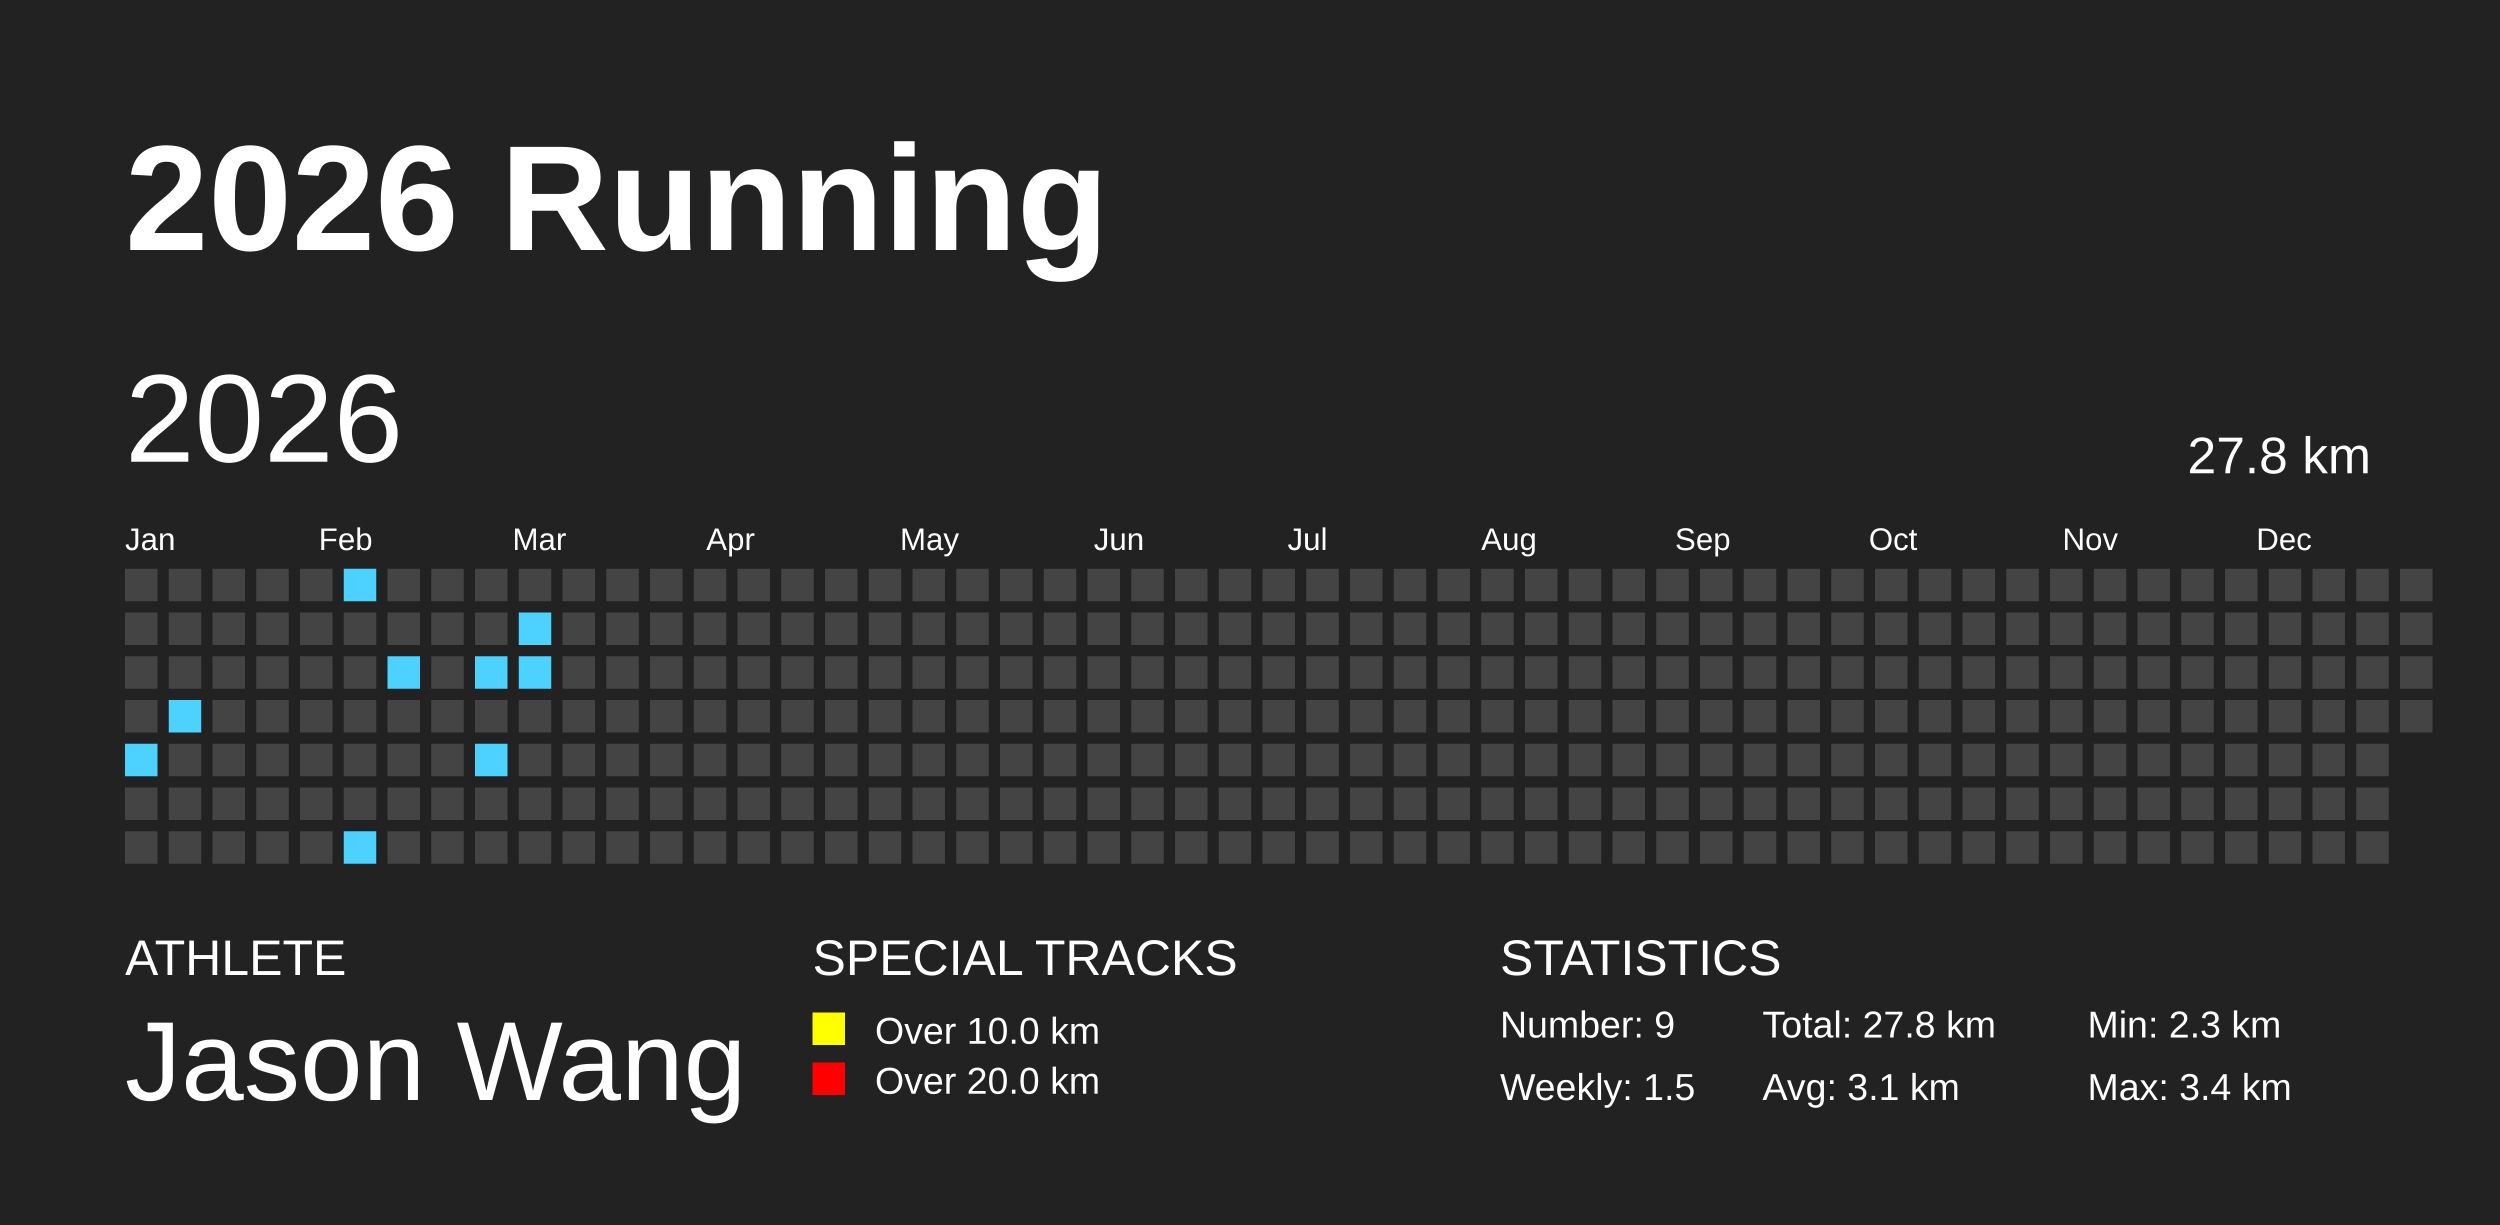
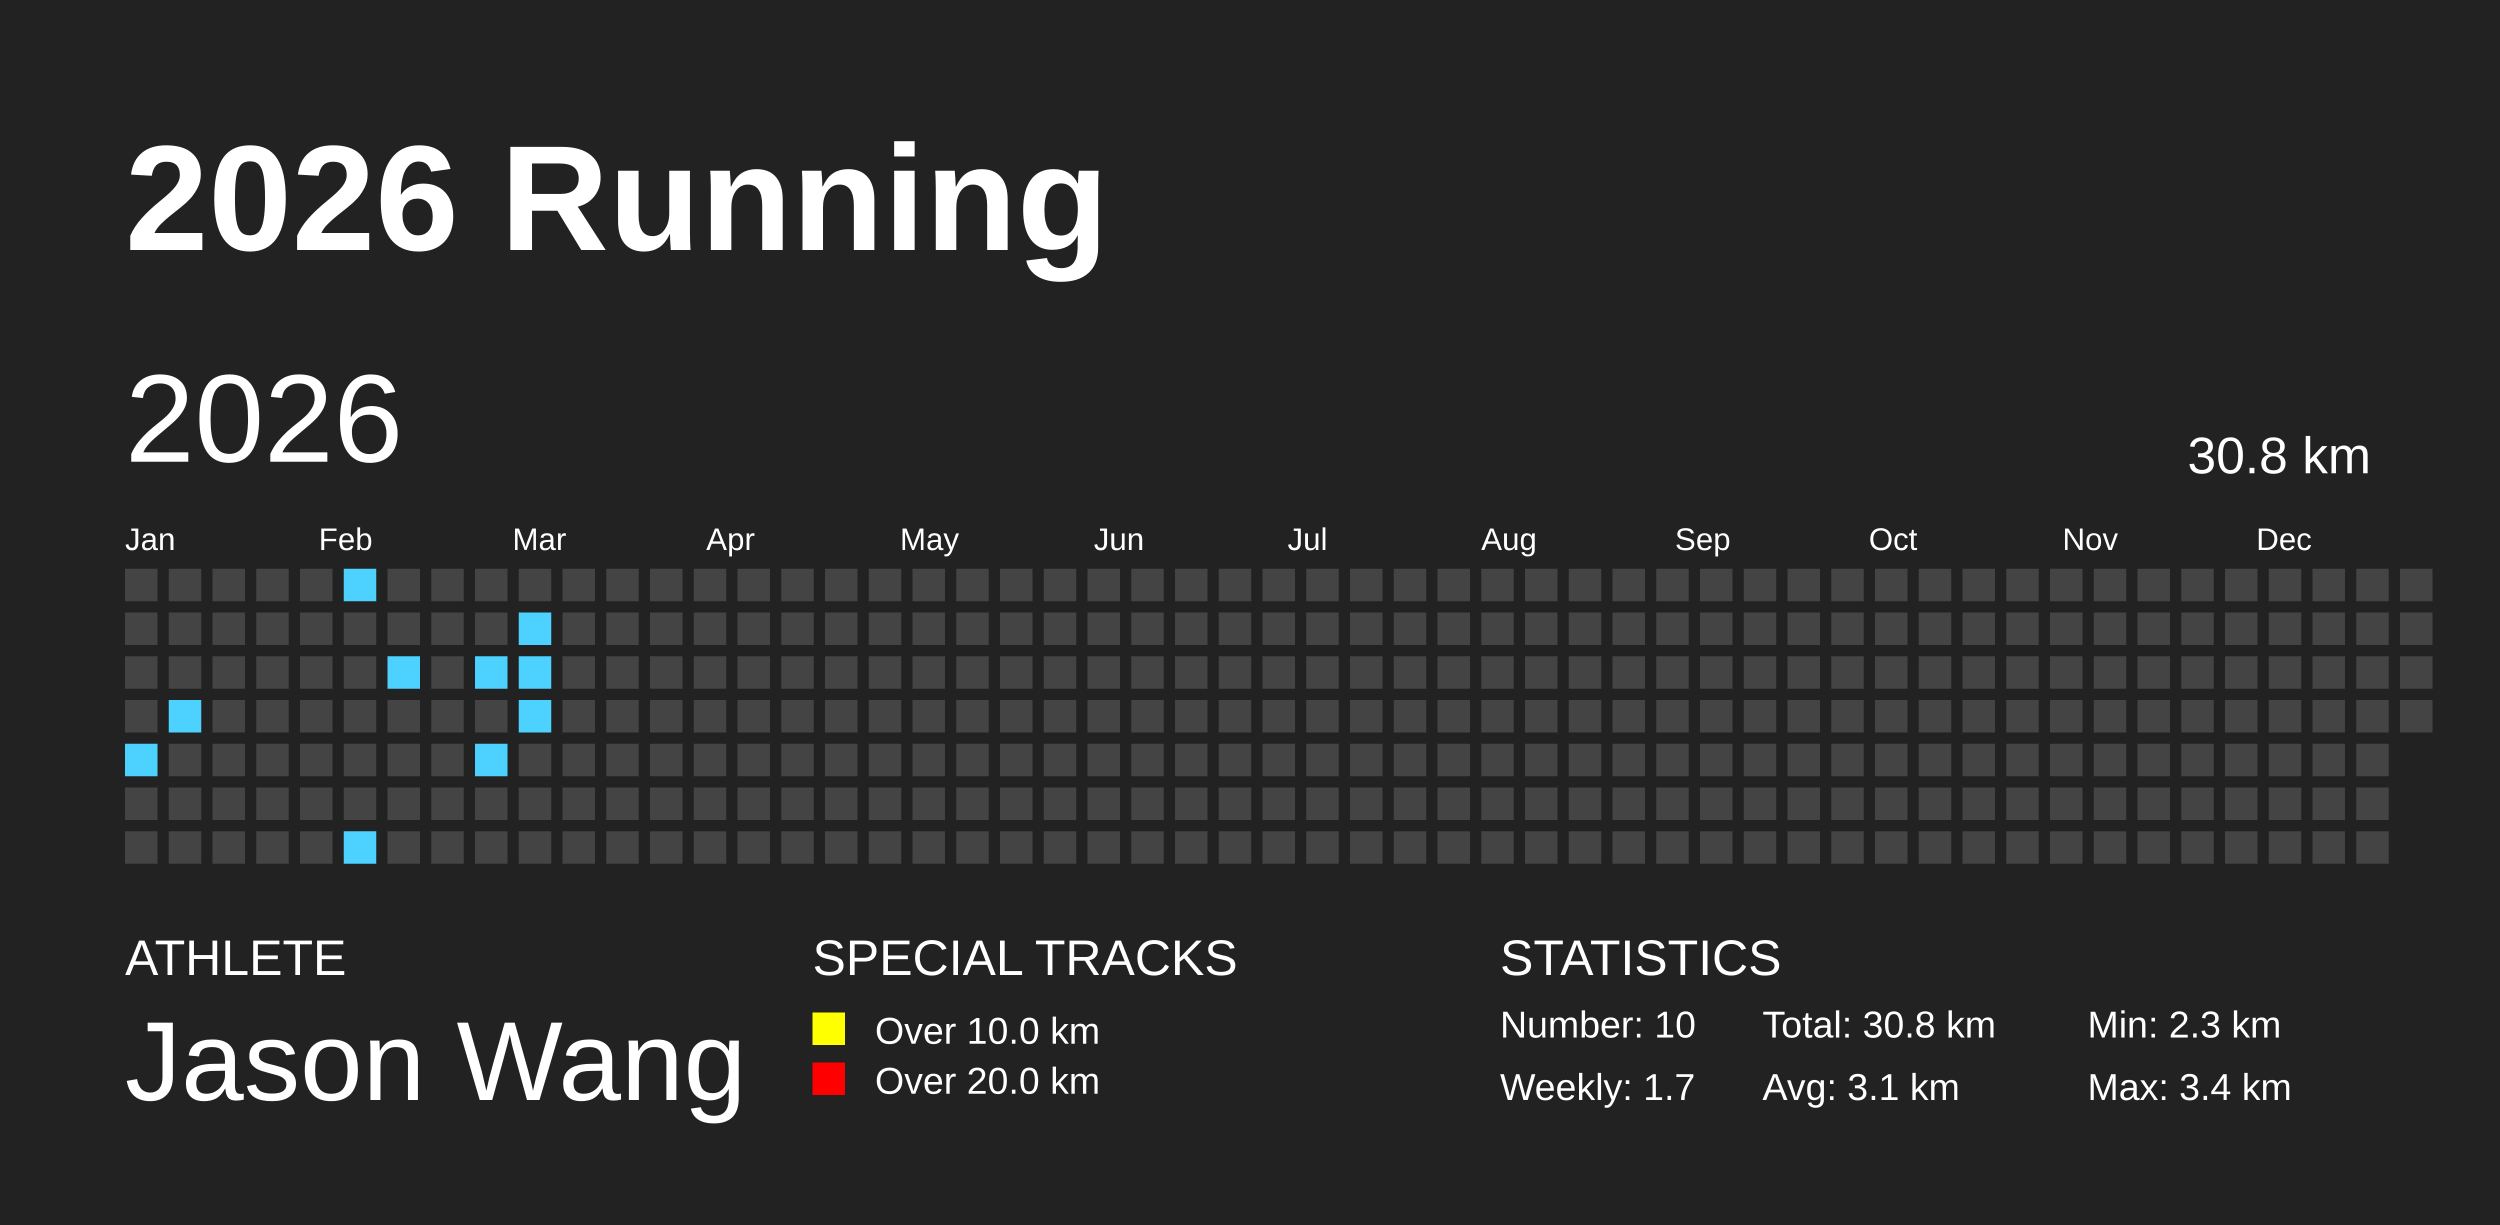
<svg xmlns="http://www.w3.org/2000/svg" baseProfile="full" height="98mm" version="1.1" viewBox="0,0,200,98" width="200mm">
  <defs />
  <rect fill="#222222" height="98" width="200" x="0" y="0" />
  <text fill="#FFFFFF" style="font-size:12px; font-family:Arial; font-weight:bold;" x="10" y="20">2026 Running</text>
  <text fill="#FFFFFF" style="font-size:4px; font-family:Arial" x="10" y="78">ATHLETE</text>
  <text fill="#FFFFFF" style="font-size:9px; font-family:Arial" x="10" y="88">Jason Wang</text>
  <text fill="#FFFFFF" style="font-size:4px; font-family:Arial" x="65" y="78">SPECIAL TRACKS</text>
  <rect fill="yellow" height="2.6" width="2.6" x="65" y="81" />
  <text fill="#FFFFFF" style="font-size:3px; font-family:Arial" x="70" y="83.5">Over 10.0 km</text>
  <rect fill="red" height="2.6" width="2.6" x="65" y="85" />
  <text fill="#FFFFFF" style="font-size:3px; font-family:Arial" x="70" y="87.5">Over 20.0 km</text>
  <text fill="#FFFFFF" style="font-size:4px; font-family:Arial" x="120" y="78">STATISTICS</text>
-   <text fill="#FFFFFF" style="font-size:3px; font-family:Arial" x="120" y="83">Number: 9</text>
-   <text fill="#FFFFFF" style="font-size:3px; font-family:Arial" x="120" y="88">Weekly: 1.5</text>
-   <text fill="#FFFFFF" style="font-size:3px; font-family:Arial" x="141" y="83">Total: 27.8 km</text>
+   <text fill="#FFFFFF" style="font-size:3px; font-family:Arial" x="120" y="83">Number: 10</text>
+   <text fill="#FFFFFF" style="font-size:3px; font-family:Arial" x="120" y="88">Weekly: 1.7</text>
+   <text fill="#FFFFFF" style="font-size:3px; font-family:Arial" x="141" y="83">Total: 30.8 km</text>
  <text fill="#FFFFFF" style="font-size:3px; font-family:Arial" x="141" y="88">Avg: 3.1 km</text>
  <text fill="#FFFFFF" style="font-size:3px; font-family:Arial" x="167" y="83">Min: 2.3 km</text>
  <text fill="#FFFFFF" style="font-size:3px; font-family:Arial" x="167" y="88">Max: 3.4 km</text>
  <text dominant-baseline="hanging" fill="#FFFFFF" style="font-size:10.0px; font-family:Arial;" x="10" y="30">2026</text>
-   <text dominant-baseline="hanging" fill="#FFFFFF" style="font-size:4.125px; font-family:Arial;" x="175" y="35">27.8 km</text>
+   <text dominant-baseline="hanging" fill="#FFFFFF" style="font-size:4.125px; font-family:Arial;" x="175" y="35">30.8 km</text>
  <text fill="#FFFFFF" style="font-size:2.5px; font-family:Arial" x="10.0" y="44">Jan</text>
  <text fill="#FFFFFF" style="font-size:2.5px; font-family:Arial" x="25.5" y="44">Feb</text>
  <text fill="#FFFFFF" style="font-size:2.5px; font-family:Arial" x="41.0" y="44">Mar</text>
  <text fill="#FFFFFF" style="font-size:2.5px; font-family:Arial" x="56.5" y="44">Apr</text>
  <text fill="#FFFFFF" style="font-size:2.5px; font-family:Arial" x="72.0" y="44">May</text>
  <text fill="#FFFFFF" style="font-size:2.5px; font-family:Arial" x="87.5" y="44">Jun</text>
  <text fill="#FFFFFF" style="font-size:2.5px; font-family:Arial" x="103.0" y="44">Jul</text>
  <text fill="#FFFFFF" style="font-size:2.5px; font-family:Arial" x="118.5" y="44">Aug</text>
  <text fill="#FFFFFF" style="font-size:2.5px; font-family:Arial" x="134.0" y="44">Sep</text>
  <text fill="#FFFFFF" style="font-size:2.5px; font-family:Arial" x="149.5" y="44">Oct</text>
  <text fill="#FFFFFF" style="font-size:2.5px; font-family:Arial" x="165.0" y="44">Nov</text>
  <text fill="#FFFFFF" style="font-size:2.5px; font-family:Arial" x="180.5" y="44">Dec</text>
  <rect fill="#444444" height="2.6" width="2.6" x="10.0" y="45.5" />
  <rect fill="#444444" height="2.6" width="2.6" x="10.0" y="49.0" />
  <rect fill="#444444" height="2.6" width="2.6" x="10.0" y="52.5" />
  <rect fill="#444444" height="2.6" width="2.6" x="10.0" y="56.0" />
  <rect fill="#4DD2FF" height="2.6" width="2.6" x="10.0" y="59.5" />
  <rect fill="#444444" height="2.6" width="2.6" x="10.0" y="63.0" />
  <rect fill="#444444" height="2.6" width="2.6" x="10.0" y="66.5" />
  <rect fill="#444444" height="2.6" width="2.6" x="13.5" y="45.5" />
  <rect fill="#444444" height="2.6" width="2.6" x="13.5" y="49.0" />
  <rect fill="#444444" height="2.6" width="2.6" x="13.5" y="52.5" />
  <rect fill="#4DD2FF" height="2.6" width="2.6" x="13.5" y="56.0" />
  <rect fill="#444444" height="2.6" width="2.6" x="13.5" y="59.5" />
  <rect fill="#444444" height="2.6" width="2.6" x="13.5" y="63.0" />
  <rect fill="#444444" height="2.6" width="2.6" x="13.5" y="66.5" />
  <rect fill="#444444" height="2.6" width="2.6" x="17.0" y="45.5" />
  <rect fill="#444444" height="2.6" width="2.6" x="17.0" y="49.0" />
  <rect fill="#444444" height="2.6" width="2.6" x="17.0" y="52.5" />
  <rect fill="#444444" height="2.6" width="2.6" x="17.0" y="56.0" />
  <rect fill="#444444" height="2.6" width="2.6" x="17.0" y="59.5" />
  <rect fill="#444444" height="2.6" width="2.6" x="17.0" y="63.0" />
  <rect fill="#444444" height="2.6" width="2.6" x="17.0" y="66.5" />
  <rect fill="#444444" height="2.6" width="2.6" x="20.5" y="45.5" />
  <rect fill="#444444" height="2.6" width="2.6" x="20.5" y="49.0" />
  <rect fill="#444444" height="2.6" width="2.6" x="20.5" y="52.5" />
  <rect fill="#444444" height="2.6" width="2.6" x="20.5" y="56.0" />
  <rect fill="#444444" height="2.6" width="2.6" x="20.5" y="59.5" />
  <rect fill="#444444" height="2.6" width="2.6" x="20.5" y="63.0" />
  <rect fill="#444444" height="2.6" width="2.6" x="20.5" y="66.5" />
  <rect fill="#444444" height="2.6" width="2.6" x="24.0" y="45.5" />
  <rect fill="#444444" height="2.6" width="2.6" x="24.0" y="49.0" />
  <rect fill="#444444" height="2.6" width="2.6" x="24.0" y="52.5" />
  <rect fill="#444444" height="2.6" width="2.6" x="24.0" y="56.0" />
  <rect fill="#444444" height="2.6" width="2.6" x="24.0" y="59.5" />
  <rect fill="#444444" height="2.6" width="2.6" x="24.0" y="63.0" />
  <rect fill="#444444" height="2.6" width="2.6" x="24.0" y="66.5" />
  <rect fill="#4DD2FF" height="2.6" width="2.6" x="27.5" y="45.5" />
  <rect fill="#444444" height="2.6" width="2.6" x="27.5" y="49.0" />
  <rect fill="#444444" height="2.6" width="2.6" x="27.5" y="52.5" />
  <rect fill="#444444" height="2.6" width="2.6" x="27.5" y="56.0" />
  <rect fill="#444444" height="2.6" width="2.6" x="27.5" y="59.5" />
  <rect fill="#444444" height="2.6" width="2.6" x="27.5" y="63.0" />
  <rect fill="#4DD2FF" height="2.6" width="2.6" x="27.5" y="66.5" />
  <rect fill="#444444" height="2.6" width="2.6" x="31.0" y="45.5" />
  <rect fill="#444444" height="2.6" width="2.6" x="31.0" y="49.0" />
  <rect fill="#4DD2FF" height="2.6" width="2.6" x="31.0" y="52.5" />
  <rect fill="#444444" height="2.6" width="2.6" x="31.0" y="56.0" />
  <rect fill="#444444" height="2.6" width="2.6" x="31.0" y="59.5" />
  <rect fill="#444444" height="2.6" width="2.6" x="31.0" y="63.0" />
  <rect fill="#444444" height="2.6" width="2.6" x="31.0" y="66.5" />
  <rect fill="#444444" height="2.6" width="2.6" x="34.5" y="45.5" />
  <rect fill="#444444" height="2.6" width="2.6" x="34.5" y="49.0" />
  <rect fill="#444444" height="2.6" width="2.6" x="34.5" y="52.5" />
  <rect fill="#444444" height="2.6" width="2.6" x="34.5" y="56.0" />
  <rect fill="#444444" height="2.6" width="2.6" x="34.5" y="59.5" />
  <rect fill="#444444" height="2.6" width="2.6" x="34.5" y="63.0" />
  <rect fill="#444444" height="2.6" width="2.6" x="34.5" y="66.5" />
  <rect fill="#444444" height="2.6" width="2.6" x="38.0" y="45.5" />
  <rect fill="#444444" height="2.6" width="2.6" x="38.0" y="49.0" />
  <rect fill="#4DD2FF" height="2.6" width="2.6" x="38.0" y="52.5" />
  <rect fill="#444444" height="2.6" width="2.6" x="38.0" y="56.0" />
  <rect fill="#4DD2FF" height="2.6" width="2.6" x="38.0" y="59.5" />
  <rect fill="#444444" height="2.6" width="2.6" x="38.0" y="63.0" />
  <rect fill="#444444" height="2.6" width="2.6" x="38.0" y="66.5" />
  <rect fill="#444444" height="2.6" width="2.6" x="41.5" y="45.5" />
  <rect fill="#4DD2FF" height="2.6" width="2.6" x="41.5" y="49.0" />
  <rect fill="#4DD2FF" height="2.6" width="2.6" x="41.5" y="52.5" />
-   <rect fill="#444444" height="2.6" width="2.6" x="41.5" y="56.0" />
+   <rect fill="#4DD2FF" height="2.6" width="2.6" x="41.5" y="56.0" />
  <rect fill="#444444" height="2.6" width="2.6" x="41.5" y="59.5" />
  <rect fill="#444444" height="2.6" width="2.6" x="41.5" y="63.0" />
  <rect fill="#444444" height="2.6" width="2.6" x="41.5" y="66.5" />
  <rect fill="#444444" height="2.6" width="2.6" x="45.0" y="45.5" />
  <rect fill="#444444" height="2.6" width="2.6" x="45.0" y="49.0" />
  <rect fill="#444444" height="2.6" width="2.6" x="45.0" y="52.5" />
  <rect fill="#444444" height="2.6" width="2.6" x="45.0" y="56.0" />
  <rect fill="#444444" height="2.6" width="2.6" x="45.0" y="59.5" />
  <rect fill="#444444" height="2.6" width="2.6" x="45.0" y="63.0" />
  <rect fill="#444444" height="2.6" width="2.6" x="45.0" y="66.5" />
  <rect fill="#444444" height="2.6" width="2.6" x="48.5" y="45.5" />
  <rect fill="#444444" height="2.6" width="2.6" x="48.5" y="49.0" />
  <rect fill="#444444" height="2.6" width="2.6" x="48.5" y="52.5" />
  <rect fill="#444444" height="2.6" width="2.6" x="48.5" y="56.0" />
  <rect fill="#444444" height="2.6" width="2.6" x="48.5" y="59.5" />
  <rect fill="#444444" height="2.6" width="2.6" x="48.5" y="63.0" />
  <rect fill="#444444" height="2.6" width="2.6" x="48.5" y="66.5" />
  <rect fill="#444444" height="2.6" width="2.6" x="52.0" y="45.5" />
  <rect fill="#444444" height="2.6" width="2.6" x="52.0" y="49.0" />
  <rect fill="#444444" height="2.6" width="2.6" x="52.0" y="52.5" />
  <rect fill="#444444" height="2.6" width="2.6" x="52.0" y="56.0" />
  <rect fill="#444444" height="2.6" width="2.6" x="52.0" y="59.5" />
  <rect fill="#444444" height="2.6" width="2.6" x="52.0" y="63.0" />
  <rect fill="#444444" height="2.6" width="2.6" x="52.0" y="66.5" />
  <rect fill="#444444" height="2.6" width="2.6" x="55.5" y="45.5" />
  <rect fill="#444444" height="2.6" width="2.6" x="55.5" y="49.0" />
  <rect fill="#444444" height="2.6" width="2.6" x="55.5" y="52.5" />
  <rect fill="#444444" height="2.6" width="2.6" x="55.5" y="56.0" />
  <rect fill="#444444" height="2.6" width="2.6" x="55.5" y="59.5" />
  <rect fill="#444444" height="2.6" width="2.6" x="55.5" y="63.0" />
  <rect fill="#444444" height="2.6" width="2.6" x="55.5" y="66.5" />
  <rect fill="#444444" height="2.6" width="2.6" x="59.0" y="45.5" />
  <rect fill="#444444" height="2.6" width="2.6" x="59.0" y="49.0" />
  <rect fill="#444444" height="2.6" width="2.6" x="59.0" y="52.5" />
  <rect fill="#444444" height="2.6" width="2.6" x="59.0" y="56.0" />
  <rect fill="#444444" height="2.6" width="2.6" x="59.0" y="59.5" />
  <rect fill="#444444" height="2.6" width="2.6" x="59.0" y="63.0" />
  <rect fill="#444444" height="2.6" width="2.6" x="59.0" y="66.5" />
  <rect fill="#444444" height="2.6" width="2.6" x="62.5" y="45.5" />
  <rect fill="#444444" height="2.6" width="2.6" x="62.5" y="49.0" />
  <rect fill="#444444" height="2.6" width="2.6" x="62.5" y="52.5" />
  <rect fill="#444444" height="2.6" width="2.6" x="62.5" y="56.0" />
  <rect fill="#444444" height="2.6" width="2.6" x="62.5" y="59.5" />
  <rect fill="#444444" height="2.6" width="2.6" x="62.5" y="63.0" />
  <rect fill="#444444" height="2.6" width="2.6" x="62.5" y="66.5" />
  <rect fill="#444444" height="2.6" width="2.6" x="66.0" y="45.5" />
  <rect fill="#444444" height="2.6" width="2.6" x="66.0" y="49.0" />
  <rect fill="#444444" height="2.6" width="2.6" x="66.0" y="52.5" />
  <rect fill="#444444" height="2.6" width="2.6" x="66.0" y="56.0" />
  <rect fill="#444444" height="2.6" width="2.6" x="66.0" y="59.5" />
  <rect fill="#444444" height="2.6" width="2.6" x="66.0" y="63.0" />
  <rect fill="#444444" height="2.6" width="2.6" x="66.0" y="66.5" />
  <rect fill="#444444" height="2.6" width="2.6" x="69.5" y="45.5" />
  <rect fill="#444444" height="2.6" width="2.6" x="69.5" y="49.0" />
  <rect fill="#444444" height="2.6" width="2.6" x="69.5" y="52.5" />
  <rect fill="#444444" height="2.6" width="2.6" x="69.5" y="56.0" />
  <rect fill="#444444" height="2.6" width="2.6" x="69.5" y="59.5" />
  <rect fill="#444444" height="2.6" width="2.6" x="69.5" y="63.0" />
  <rect fill="#444444" height="2.6" width="2.6" x="69.5" y="66.5" />
  <rect fill="#444444" height="2.6" width="2.6" x="73.0" y="45.5" />
  <rect fill="#444444" height="2.6" width="2.6" x="73.0" y="49.0" />
  <rect fill="#444444" height="2.6" width="2.6" x="73.0" y="52.5" />
  <rect fill="#444444" height="2.6" width="2.6" x="73.0" y="56.0" />
  <rect fill="#444444" height="2.6" width="2.6" x="73.0" y="59.5" />
  <rect fill="#444444" height="2.6" width="2.6" x="73.0" y="63.0" />
  <rect fill="#444444" height="2.6" width="2.6" x="73.0" y="66.5" />
  <rect fill="#444444" height="2.6" width="2.6" x="76.5" y="45.5" />
  <rect fill="#444444" height="2.6" width="2.6" x="76.5" y="49.0" />
  <rect fill="#444444" height="2.6" width="2.6" x="76.5" y="52.5" />
  <rect fill="#444444" height="2.6" width="2.6" x="76.5" y="56.0" />
  <rect fill="#444444" height="2.6" width="2.6" x="76.5" y="59.5" />
  <rect fill="#444444" height="2.6" width="2.6" x="76.5" y="63.0" />
  <rect fill="#444444" height="2.6" width="2.6" x="76.5" y="66.5" />
  <rect fill="#444444" height="2.6" width="2.6" x="80.0" y="45.5" />
  <rect fill="#444444" height="2.6" width="2.6" x="80.0" y="49.0" />
  <rect fill="#444444" height="2.6" width="2.6" x="80.0" y="52.5" />
  <rect fill="#444444" height="2.6" width="2.6" x="80.0" y="56.0" />
  <rect fill="#444444" height="2.6" width="2.6" x="80.0" y="59.5" />
  <rect fill="#444444" height="2.6" width="2.6" x="80.0" y="63.0" />
  <rect fill="#444444" height="2.6" width="2.6" x="80.0" y="66.5" />
  <rect fill="#444444" height="2.6" width="2.6" x="83.5" y="45.5" />
  <rect fill="#444444" height="2.6" width="2.6" x="83.5" y="49.0" />
  <rect fill="#444444" height="2.6" width="2.6" x="83.5" y="52.5" />
  <rect fill="#444444" height="2.6" width="2.6" x="83.5" y="56.0" />
  <rect fill="#444444" height="2.6" width="2.6" x="83.5" y="59.5" />
  <rect fill="#444444" height="2.6" width="2.6" x="83.5" y="63.0" />
  <rect fill="#444444" height="2.6" width="2.6" x="83.5" y="66.5" />
  <rect fill="#444444" height="2.6" width="2.6" x="87.0" y="45.5" />
  <rect fill="#444444" height="2.6" width="2.6" x="87.0" y="49.0" />
  <rect fill="#444444" height="2.6" width="2.6" x="87.0" y="52.5" />
  <rect fill="#444444" height="2.6" width="2.6" x="87.0" y="56.0" />
  <rect fill="#444444" height="2.6" width="2.6" x="87.0" y="59.5" />
  <rect fill="#444444" height="2.6" width="2.6" x="87.0" y="63.0" />
  <rect fill="#444444" height="2.6" width="2.6" x="87.0" y="66.5" />
  <rect fill="#444444" height="2.6" width="2.6" x="90.5" y="45.5" />
  <rect fill="#444444" height="2.6" width="2.6" x="90.5" y="49.0" />
  <rect fill="#444444" height="2.6" width="2.6" x="90.5" y="52.5" />
  <rect fill="#444444" height="2.6" width="2.6" x="90.5" y="56.0" />
  <rect fill="#444444" height="2.6" width="2.6" x="90.5" y="59.5" />
  <rect fill="#444444" height="2.6" width="2.6" x="90.5" y="63.0" />
  <rect fill="#444444" height="2.6" width="2.6" x="90.5" y="66.5" />
  <rect fill="#444444" height="2.6" width="2.6" x="94.0" y="45.5" />
  <rect fill="#444444" height="2.6" width="2.6" x="94.0" y="49.0" />
  <rect fill="#444444" height="2.6" width="2.6" x="94.0" y="52.5" />
  <rect fill="#444444" height="2.6" width="2.6" x="94.0" y="56.0" />
  <rect fill="#444444" height="2.6" width="2.6" x="94.0" y="59.5" />
  <rect fill="#444444" height="2.6" width="2.6" x="94.0" y="63.0" />
  <rect fill="#444444" height="2.6" width="2.6" x="94.0" y="66.5" />
  <rect fill="#444444" height="2.6" width="2.6" x="97.5" y="45.5" />
  <rect fill="#444444" height="2.6" width="2.6" x="97.5" y="49.0" />
  <rect fill="#444444" height="2.6" width="2.6" x="97.5" y="52.5" />
  <rect fill="#444444" height="2.6" width="2.6" x="97.5" y="56.0" />
  <rect fill="#444444" height="2.6" width="2.6" x="97.5" y="59.5" />
  <rect fill="#444444" height="2.6" width="2.6" x="97.5" y="63.0" />
  <rect fill="#444444" height="2.6" width="2.6" x="97.5" y="66.5" />
  <rect fill="#444444" height="2.6" width="2.6" x="101.0" y="45.5" />
  <rect fill="#444444" height="2.6" width="2.6" x="101.0" y="49.0" />
  <rect fill="#444444" height="2.6" width="2.6" x="101.0" y="52.5" />
  <rect fill="#444444" height="2.6" width="2.6" x="101.0" y="56.0" />
  <rect fill="#444444" height="2.6" width="2.6" x="101.0" y="59.5" />
  <rect fill="#444444" height="2.6" width="2.6" x="101.0" y="63.0" />
  <rect fill="#444444" height="2.6" width="2.6" x="101.0" y="66.5" />
  <rect fill="#444444" height="2.6" width="2.6" x="104.5" y="45.5" />
  <rect fill="#444444" height="2.6" width="2.6" x="104.5" y="49.0" />
  <rect fill="#444444" height="2.6" width="2.6" x="104.5" y="52.5" />
  <rect fill="#444444" height="2.6" width="2.6" x="104.5" y="56.0" />
  <rect fill="#444444" height="2.6" width="2.6" x="104.5" y="59.5" />
  <rect fill="#444444" height="2.6" width="2.6" x="104.5" y="63.0" />
  <rect fill="#444444" height="2.6" width="2.6" x="104.5" y="66.5" />
  <rect fill="#444444" height="2.6" width="2.6" x="108.0" y="45.5" />
  <rect fill="#444444" height="2.6" width="2.6" x="108.0" y="49.0" />
  <rect fill="#444444" height="2.6" width="2.6" x="108.0" y="52.5" />
  <rect fill="#444444" height="2.6" width="2.6" x="108.0" y="56.0" />
  <rect fill="#444444" height="2.6" width="2.6" x="108.0" y="59.5" />
  <rect fill="#444444" height="2.6" width="2.6" x="108.0" y="63.0" />
  <rect fill="#444444" height="2.6" width="2.6" x="108.0" y="66.5" />
  <rect fill="#444444" height="2.6" width="2.6" x="111.5" y="45.5" />
  <rect fill="#444444" height="2.6" width="2.6" x="111.5" y="49.0" />
  <rect fill="#444444" height="2.6" width="2.6" x="111.5" y="52.5" />
  <rect fill="#444444" height="2.6" width="2.6" x="111.5" y="56.0" />
  <rect fill="#444444" height="2.6" width="2.6" x="111.5" y="59.5" />
  <rect fill="#444444" height="2.6" width="2.6" x="111.5" y="63.0" />
  <rect fill="#444444" height="2.6" width="2.6" x="111.5" y="66.5" />
  <rect fill="#444444" height="2.6" width="2.6" x="115.0" y="45.5" />
  <rect fill="#444444" height="2.6" width="2.6" x="115.0" y="49.0" />
  <rect fill="#444444" height="2.6" width="2.6" x="115.0" y="52.5" />
  <rect fill="#444444" height="2.6" width="2.6" x="115.0" y="56.0" />
  <rect fill="#444444" height="2.6" width="2.6" x="115.0" y="59.5" />
  <rect fill="#444444" height="2.6" width="2.6" x="115.0" y="63.0" />
  <rect fill="#444444" height="2.6" width="2.6" x="115.0" y="66.5" />
  <rect fill="#444444" height="2.6" width="2.6" x="118.5" y="45.5" />
  <rect fill="#444444" height="2.6" width="2.6" x="118.5" y="49.0" />
  <rect fill="#444444" height="2.6" width="2.6" x="118.5" y="52.5" />
  <rect fill="#444444" height="2.6" width="2.6" x="118.5" y="56.0" />
  <rect fill="#444444" height="2.6" width="2.6" x="118.5" y="59.5" />
  <rect fill="#444444" height="2.6" width="2.6" x="118.5" y="63.0" />
  <rect fill="#444444" height="2.6" width="2.6" x="118.5" y="66.5" />
  <rect fill="#444444" height="2.6" width="2.6" x="122.0" y="45.5" />
  <rect fill="#444444" height="2.6" width="2.6" x="122.0" y="49.0" />
  <rect fill="#444444" height="2.6" width="2.6" x="122.0" y="52.5" />
  <rect fill="#444444" height="2.6" width="2.6" x="122.0" y="56.0" />
  <rect fill="#444444" height="2.6" width="2.6" x="122.0" y="59.5" />
  <rect fill="#444444" height="2.6" width="2.6" x="122.0" y="63.0" />
  <rect fill="#444444" height="2.6" width="2.6" x="122.0" y="66.5" />
  <rect fill="#444444" height="2.6" width="2.6" x="125.5" y="45.5" />
  <rect fill="#444444" height="2.6" width="2.6" x="125.5" y="49.0" />
  <rect fill="#444444" height="2.6" width="2.6" x="125.5" y="52.5" />
  <rect fill="#444444" height="2.6" width="2.6" x="125.5" y="56.0" />
  <rect fill="#444444" height="2.6" width="2.6" x="125.5" y="59.5" />
  <rect fill="#444444" height="2.6" width="2.6" x="125.5" y="63.0" />
  <rect fill="#444444" height="2.6" width="2.6" x="125.5" y="66.5" />
  <rect fill="#444444" height="2.6" width="2.6" x="129.0" y="45.5" />
  <rect fill="#444444" height="2.6" width="2.6" x="129.0" y="49.0" />
  <rect fill="#444444" height="2.6" width="2.6" x="129.0" y="52.5" />
  <rect fill="#444444" height="2.6" width="2.6" x="129.0" y="56.0" />
  <rect fill="#444444" height="2.6" width="2.6" x="129.0" y="59.5" />
  <rect fill="#444444" height="2.6" width="2.6" x="129.0" y="63.0" />
  <rect fill="#444444" height="2.6" width="2.6" x="129.0" y="66.5" />
  <rect fill="#444444" height="2.6" width="2.6" x="132.5" y="45.5" />
  <rect fill="#444444" height="2.6" width="2.6" x="132.5" y="49.0" />
  <rect fill="#444444" height="2.6" width="2.6" x="132.5" y="52.5" />
  <rect fill="#444444" height="2.6" width="2.6" x="132.5" y="56.0" />
  <rect fill="#444444" height="2.6" width="2.6" x="132.5" y="59.5" />
  <rect fill="#444444" height="2.6" width="2.6" x="132.5" y="63.0" />
  <rect fill="#444444" height="2.6" width="2.6" x="132.5" y="66.5" />
  <rect fill="#444444" height="2.6" width="2.6" x="136.0" y="45.5" />
  <rect fill="#444444" height="2.6" width="2.6" x="136.0" y="49.0" />
  <rect fill="#444444" height="2.6" width="2.6" x="136.0" y="52.5" />
  <rect fill="#444444" height="2.6" width="2.6" x="136.0" y="56.0" />
  <rect fill="#444444" height="2.6" width="2.6" x="136.0" y="59.5" />
  <rect fill="#444444" height="2.6" width="2.6" x="136.0" y="63.0" />
  <rect fill="#444444" height="2.6" width="2.6" x="136.0" y="66.5" />
  <rect fill="#444444" height="2.6" width="2.6" x="139.5" y="45.5" />
  <rect fill="#444444" height="2.6" width="2.6" x="139.5" y="49.0" />
  <rect fill="#444444" height="2.6" width="2.6" x="139.5" y="52.5" />
  <rect fill="#444444" height="2.6" width="2.6" x="139.5" y="56.0" />
  <rect fill="#444444" height="2.6" width="2.6" x="139.5" y="59.5" />
  <rect fill="#444444" height="2.6" width="2.6" x="139.5" y="63.0" />
  <rect fill="#444444" height="2.6" width="2.6" x="139.5" y="66.5" />
  <rect fill="#444444" height="2.6" width="2.6" x="143.0" y="45.5" />
  <rect fill="#444444" height="2.6" width="2.6" x="143.0" y="49.0" />
  <rect fill="#444444" height="2.6" width="2.6" x="143.0" y="52.5" />
  <rect fill="#444444" height="2.6" width="2.6" x="143.0" y="56.0" />
  <rect fill="#444444" height="2.6" width="2.6" x="143.0" y="59.5" />
  <rect fill="#444444" height="2.6" width="2.6" x="143.0" y="63.0" />
  <rect fill="#444444" height="2.6" width="2.6" x="143.0" y="66.5" />
  <rect fill="#444444" height="2.6" width="2.6" x="146.5" y="45.5" />
  <rect fill="#444444" height="2.6" width="2.6" x="146.5" y="49.0" />
  <rect fill="#444444" height="2.6" width="2.6" x="146.5" y="52.5" />
  <rect fill="#444444" height="2.6" width="2.6" x="146.5" y="56.0" />
  <rect fill="#444444" height="2.6" width="2.6" x="146.5" y="59.5" />
  <rect fill="#444444" height="2.6" width="2.6" x="146.5" y="63.0" />
  <rect fill="#444444" height="2.6" width="2.6" x="146.5" y="66.5" />
  <rect fill="#444444" height="2.6" width="2.6" x="150.0" y="45.5" />
  <rect fill="#444444" height="2.6" width="2.6" x="150.0" y="49.0" />
  <rect fill="#444444" height="2.6" width="2.6" x="150.0" y="52.5" />
  <rect fill="#444444" height="2.6" width="2.6" x="150.0" y="56.0" />
  <rect fill="#444444" height="2.6" width="2.6" x="150.0" y="59.5" />
  <rect fill="#444444" height="2.6" width="2.6" x="150.0" y="63.0" />
  <rect fill="#444444" height="2.6" width="2.6" x="150.0" y="66.5" />
  <rect fill="#444444" height="2.6" width="2.6" x="153.5" y="45.5" />
  <rect fill="#444444" height="2.6" width="2.6" x="153.5" y="49.0" />
  <rect fill="#444444" height="2.6" width="2.6" x="153.5" y="52.5" />
  <rect fill="#444444" height="2.6" width="2.6" x="153.5" y="56.0" />
  <rect fill="#444444" height="2.6" width="2.6" x="153.5" y="59.5" />
  <rect fill="#444444" height="2.6" width="2.6" x="153.5" y="63.0" />
  <rect fill="#444444" height="2.6" width="2.6" x="153.5" y="66.5" />
  <rect fill="#444444" height="2.6" width="2.6" x="157.0" y="45.5" />
  <rect fill="#444444" height="2.6" width="2.6" x="157.0" y="49.0" />
  <rect fill="#444444" height="2.6" width="2.6" x="157.0" y="52.5" />
  <rect fill="#444444" height="2.6" width="2.6" x="157.0" y="56.0" />
  <rect fill="#444444" height="2.6" width="2.6" x="157.0" y="59.5" />
  <rect fill="#444444" height="2.6" width="2.6" x="157.0" y="63.0" />
  <rect fill="#444444" height="2.6" width="2.6" x="157.0" y="66.5" />
  <rect fill="#444444" height="2.6" width="2.6" x="160.5" y="45.5" />
  <rect fill="#444444" height="2.6" width="2.6" x="160.5" y="49.0" />
  <rect fill="#444444" height="2.6" width="2.6" x="160.5" y="52.5" />
  <rect fill="#444444" height="2.6" width="2.6" x="160.5" y="56.0" />
  <rect fill="#444444" height="2.6" width="2.6" x="160.5" y="59.5" />
  <rect fill="#444444" height="2.6" width="2.6" x="160.5" y="63.0" />
  <rect fill="#444444" height="2.6" width="2.6" x="160.5" y="66.5" />
  <rect fill="#444444" height="2.6" width="2.6" x="164.0" y="45.5" />
  <rect fill="#444444" height="2.6" width="2.6" x="164.0" y="49.0" />
  <rect fill="#444444" height="2.6" width="2.6" x="164.0" y="52.5" />
  <rect fill="#444444" height="2.6" width="2.6" x="164.0" y="56.0" />
  <rect fill="#444444" height="2.6" width="2.6" x="164.0" y="59.5" />
  <rect fill="#444444" height="2.6" width="2.6" x="164.0" y="63.0" />
  <rect fill="#444444" height="2.6" width="2.6" x="164.0" y="66.5" />
  <rect fill="#444444" height="2.6" width="2.6" x="167.5" y="45.5" />
  <rect fill="#444444" height="2.6" width="2.6" x="167.5" y="49.0" />
  <rect fill="#444444" height="2.6" width="2.6" x="167.5" y="52.5" />
  <rect fill="#444444" height="2.6" width="2.6" x="167.5" y="56.0" />
  <rect fill="#444444" height="2.6" width="2.6" x="167.5" y="59.5" />
  <rect fill="#444444" height="2.6" width="2.6" x="167.5" y="63.0" />
  <rect fill="#444444" height="2.6" width="2.6" x="167.5" y="66.5" />
  <rect fill="#444444" height="2.6" width="2.6" x="171.0" y="45.5" />
  <rect fill="#444444" height="2.6" width="2.6" x="171.0" y="49.0" />
  <rect fill="#444444" height="2.6" width="2.6" x="171.0" y="52.5" />
  <rect fill="#444444" height="2.6" width="2.6" x="171.0" y="56.0" />
  <rect fill="#444444" height="2.6" width="2.6" x="171.0" y="59.5" />
  <rect fill="#444444" height="2.6" width="2.6" x="171.0" y="63.0" />
  <rect fill="#444444" height="2.6" width="2.6" x="171.0" y="66.5" />
  <rect fill="#444444" height="2.6" width="2.6" x="174.5" y="45.5" />
  <rect fill="#444444" height="2.6" width="2.6" x="174.5" y="49.0" />
  <rect fill="#444444" height="2.6" width="2.6" x="174.5" y="52.5" />
  <rect fill="#444444" height="2.6" width="2.6" x="174.5" y="56.0" />
  <rect fill="#444444" height="2.6" width="2.6" x="174.5" y="59.5" />
  <rect fill="#444444" height="2.6" width="2.6" x="174.5" y="63.0" />
  <rect fill="#444444" height="2.6" width="2.6" x="174.5" y="66.5" />
  <rect fill="#444444" height="2.6" width="2.6" x="178.0" y="45.5" />
  <rect fill="#444444" height="2.6" width="2.6" x="178.0" y="49.0" />
  <rect fill="#444444" height="2.6" width="2.6" x="178.0" y="52.5" />
  <rect fill="#444444" height="2.6" width="2.6" x="178.0" y="56.0" />
  <rect fill="#444444" height="2.6" width="2.6" x="178.0" y="59.5" />
  <rect fill="#444444" height="2.6" width="2.6" x="178.0" y="63.0" />
  <rect fill="#444444" height="2.6" width="2.6" x="178.0" y="66.5" />
  <rect fill="#444444" height="2.6" width="2.6" x="181.5" y="45.5" />
  <rect fill="#444444" height="2.6" width="2.6" x="181.5" y="49.0" />
  <rect fill="#444444" height="2.6" width="2.6" x="181.5" y="52.5" />
  <rect fill="#444444" height="2.6" width="2.6" x="181.5" y="56.0" />
  <rect fill="#444444" height="2.6" width="2.6" x="181.5" y="59.5" />
  <rect fill="#444444" height="2.6" width="2.6" x="181.5" y="63.0" />
  <rect fill="#444444" height="2.6" width="2.6" x="181.5" y="66.5" />
  <rect fill="#444444" height="2.6" width="2.6" x="185.0" y="45.5" />
  <rect fill="#444444" height="2.6" width="2.6" x="185.0" y="49.0" />
  <rect fill="#444444" height="2.6" width="2.6" x="185.0" y="52.5" />
  <rect fill="#444444" height="2.6" width="2.6" x="185.0" y="56.0" />
  <rect fill="#444444" height="2.6" width="2.6" x="185.0" y="59.5" />
  <rect fill="#444444" height="2.6" width="2.6" x="185.0" y="63.0" />
  <rect fill="#444444" height="2.6" width="2.6" x="185.0" y="66.5" />
  <rect fill="#444444" height="2.6" width="2.6" x="188.5" y="45.5" />
  <rect fill="#444444" height="2.6" width="2.6" x="188.5" y="49.0" />
  <rect fill="#444444" height="2.6" width="2.6" x="188.5" y="52.5" />
  <rect fill="#444444" height="2.6" width="2.6" x="188.5" y="56.0" />
  <rect fill="#444444" height="2.6" width="2.6" x="188.5" y="59.5" />
  <rect fill="#444444" height="2.6" width="2.6" x="188.5" y="63.0" />
  <rect fill="#444444" height="2.6" width="2.6" x="188.5" y="66.5" />
  <rect fill="#444444" height="2.6" width="2.6" x="192.0" y="45.5" />
  <rect fill="#444444" height="2.6" width="2.6" x="192.0" y="49.0" />
  <rect fill="#444444" height="2.6" width="2.6" x="192.0" y="52.5" />
  <rect fill="#444444" height="2.6" width="2.6" x="192.0" y="56.0" />
</svg>
